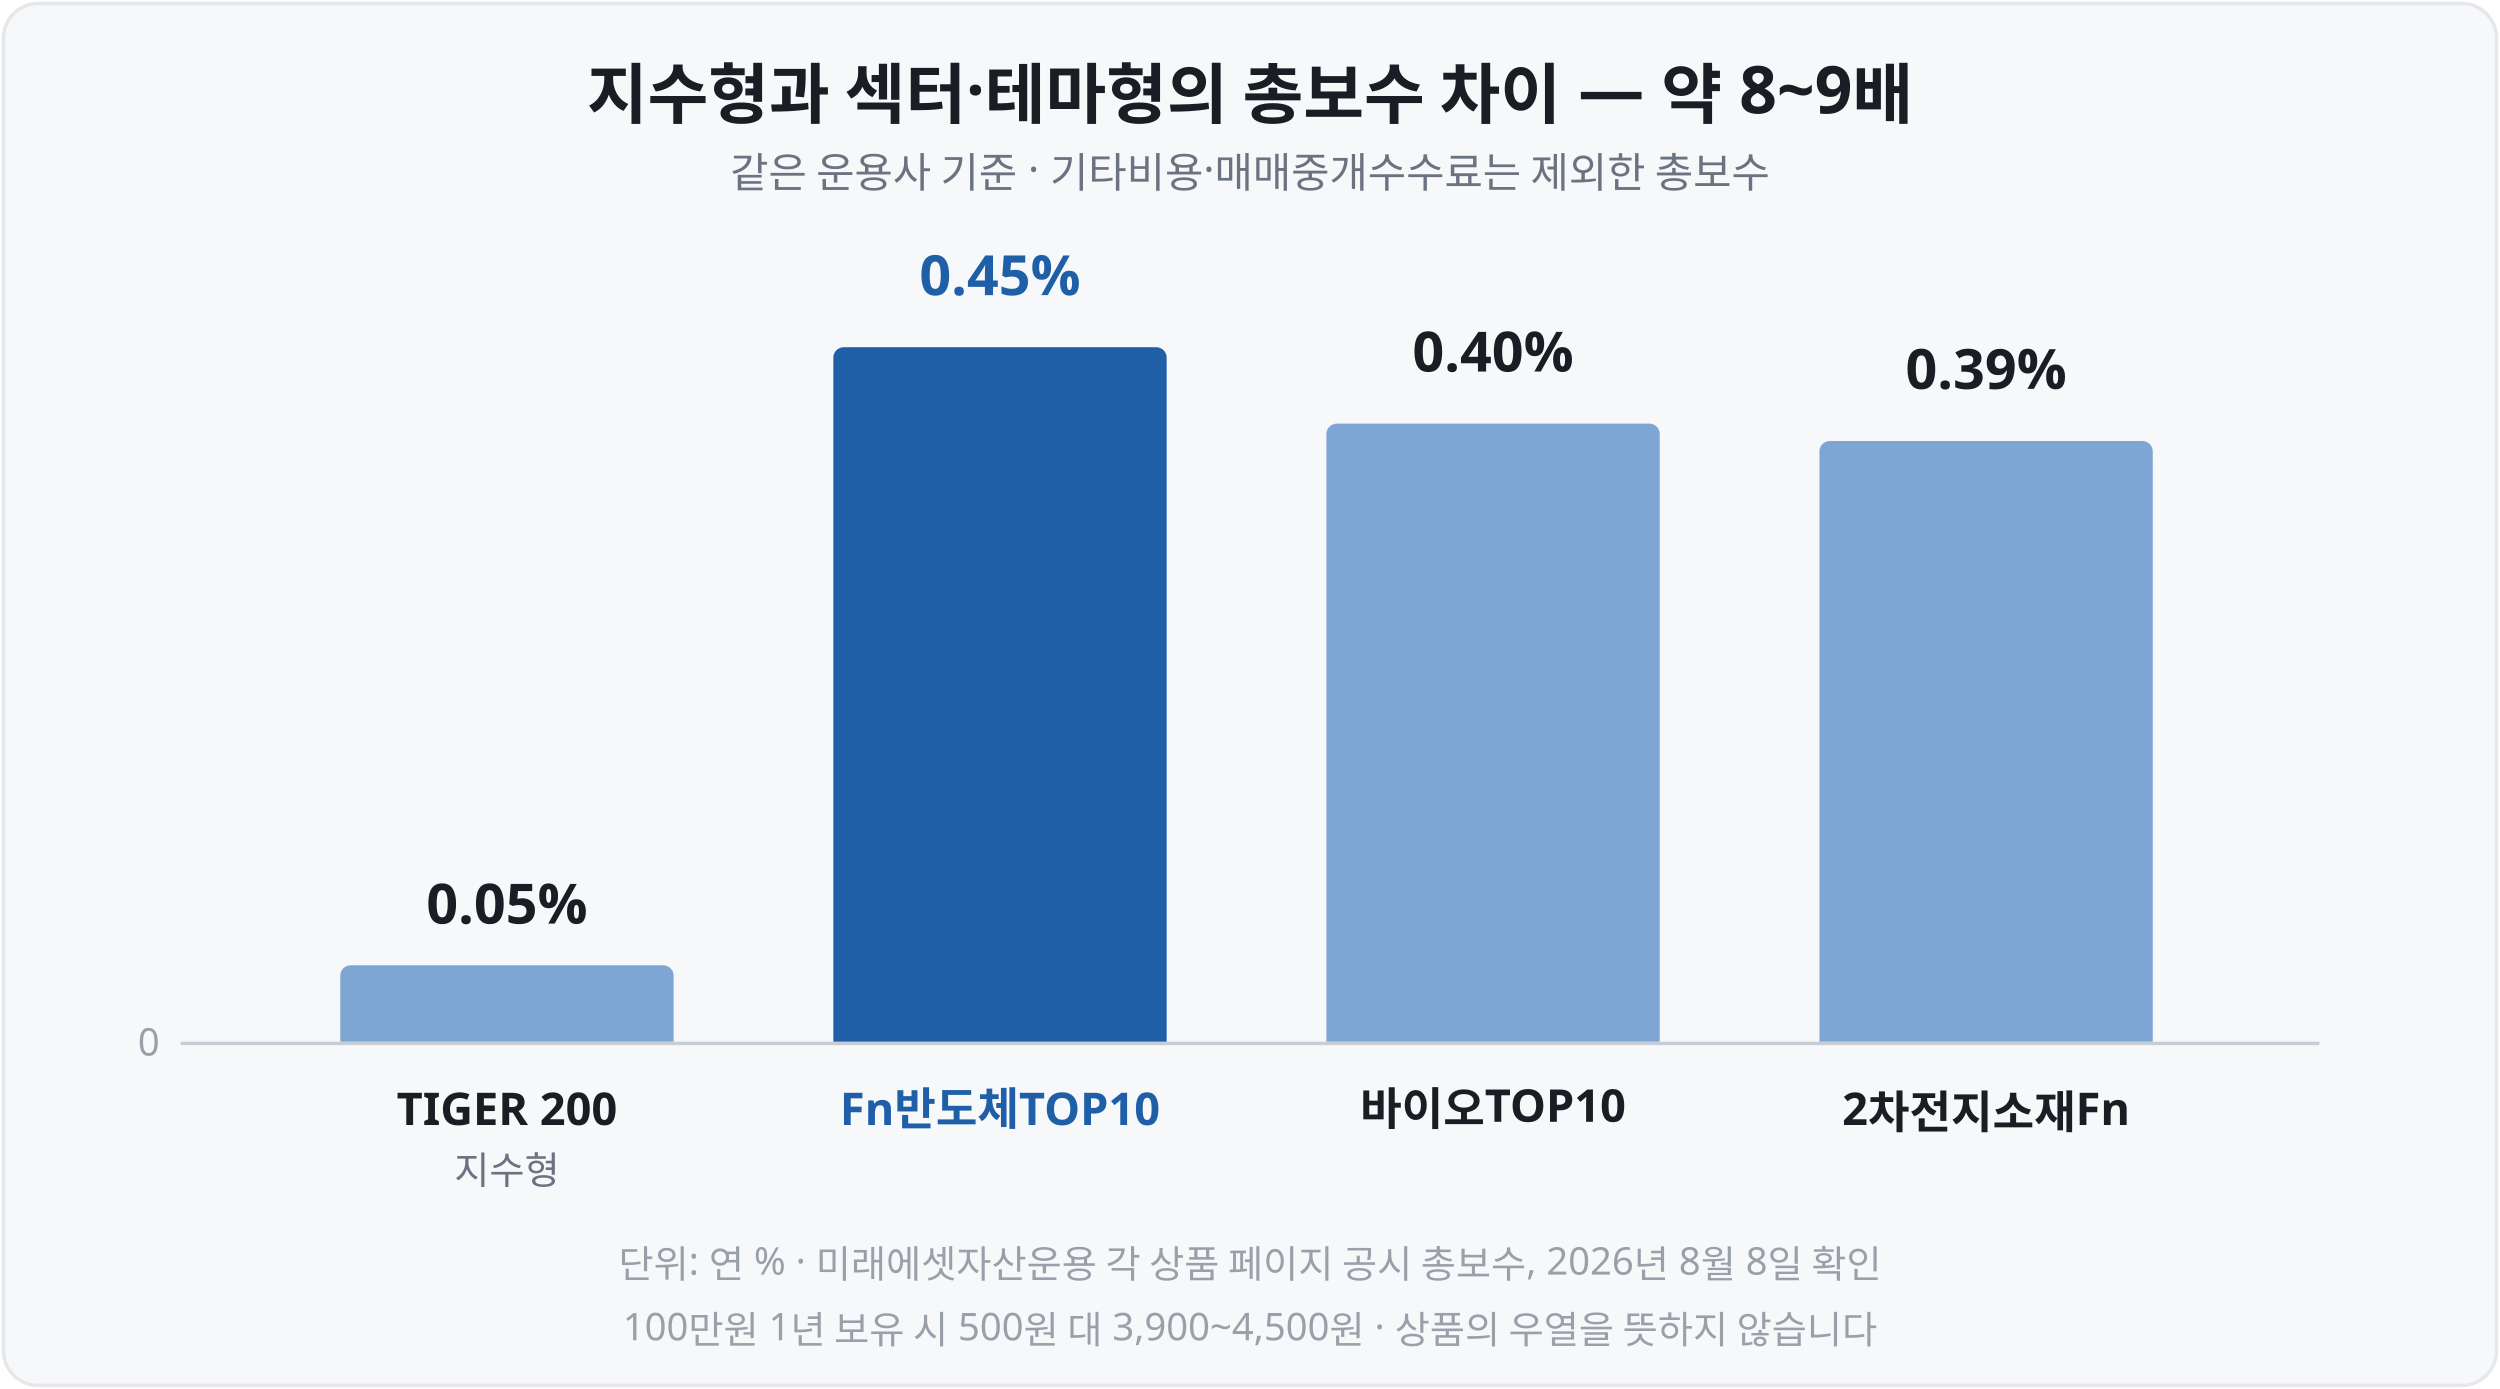
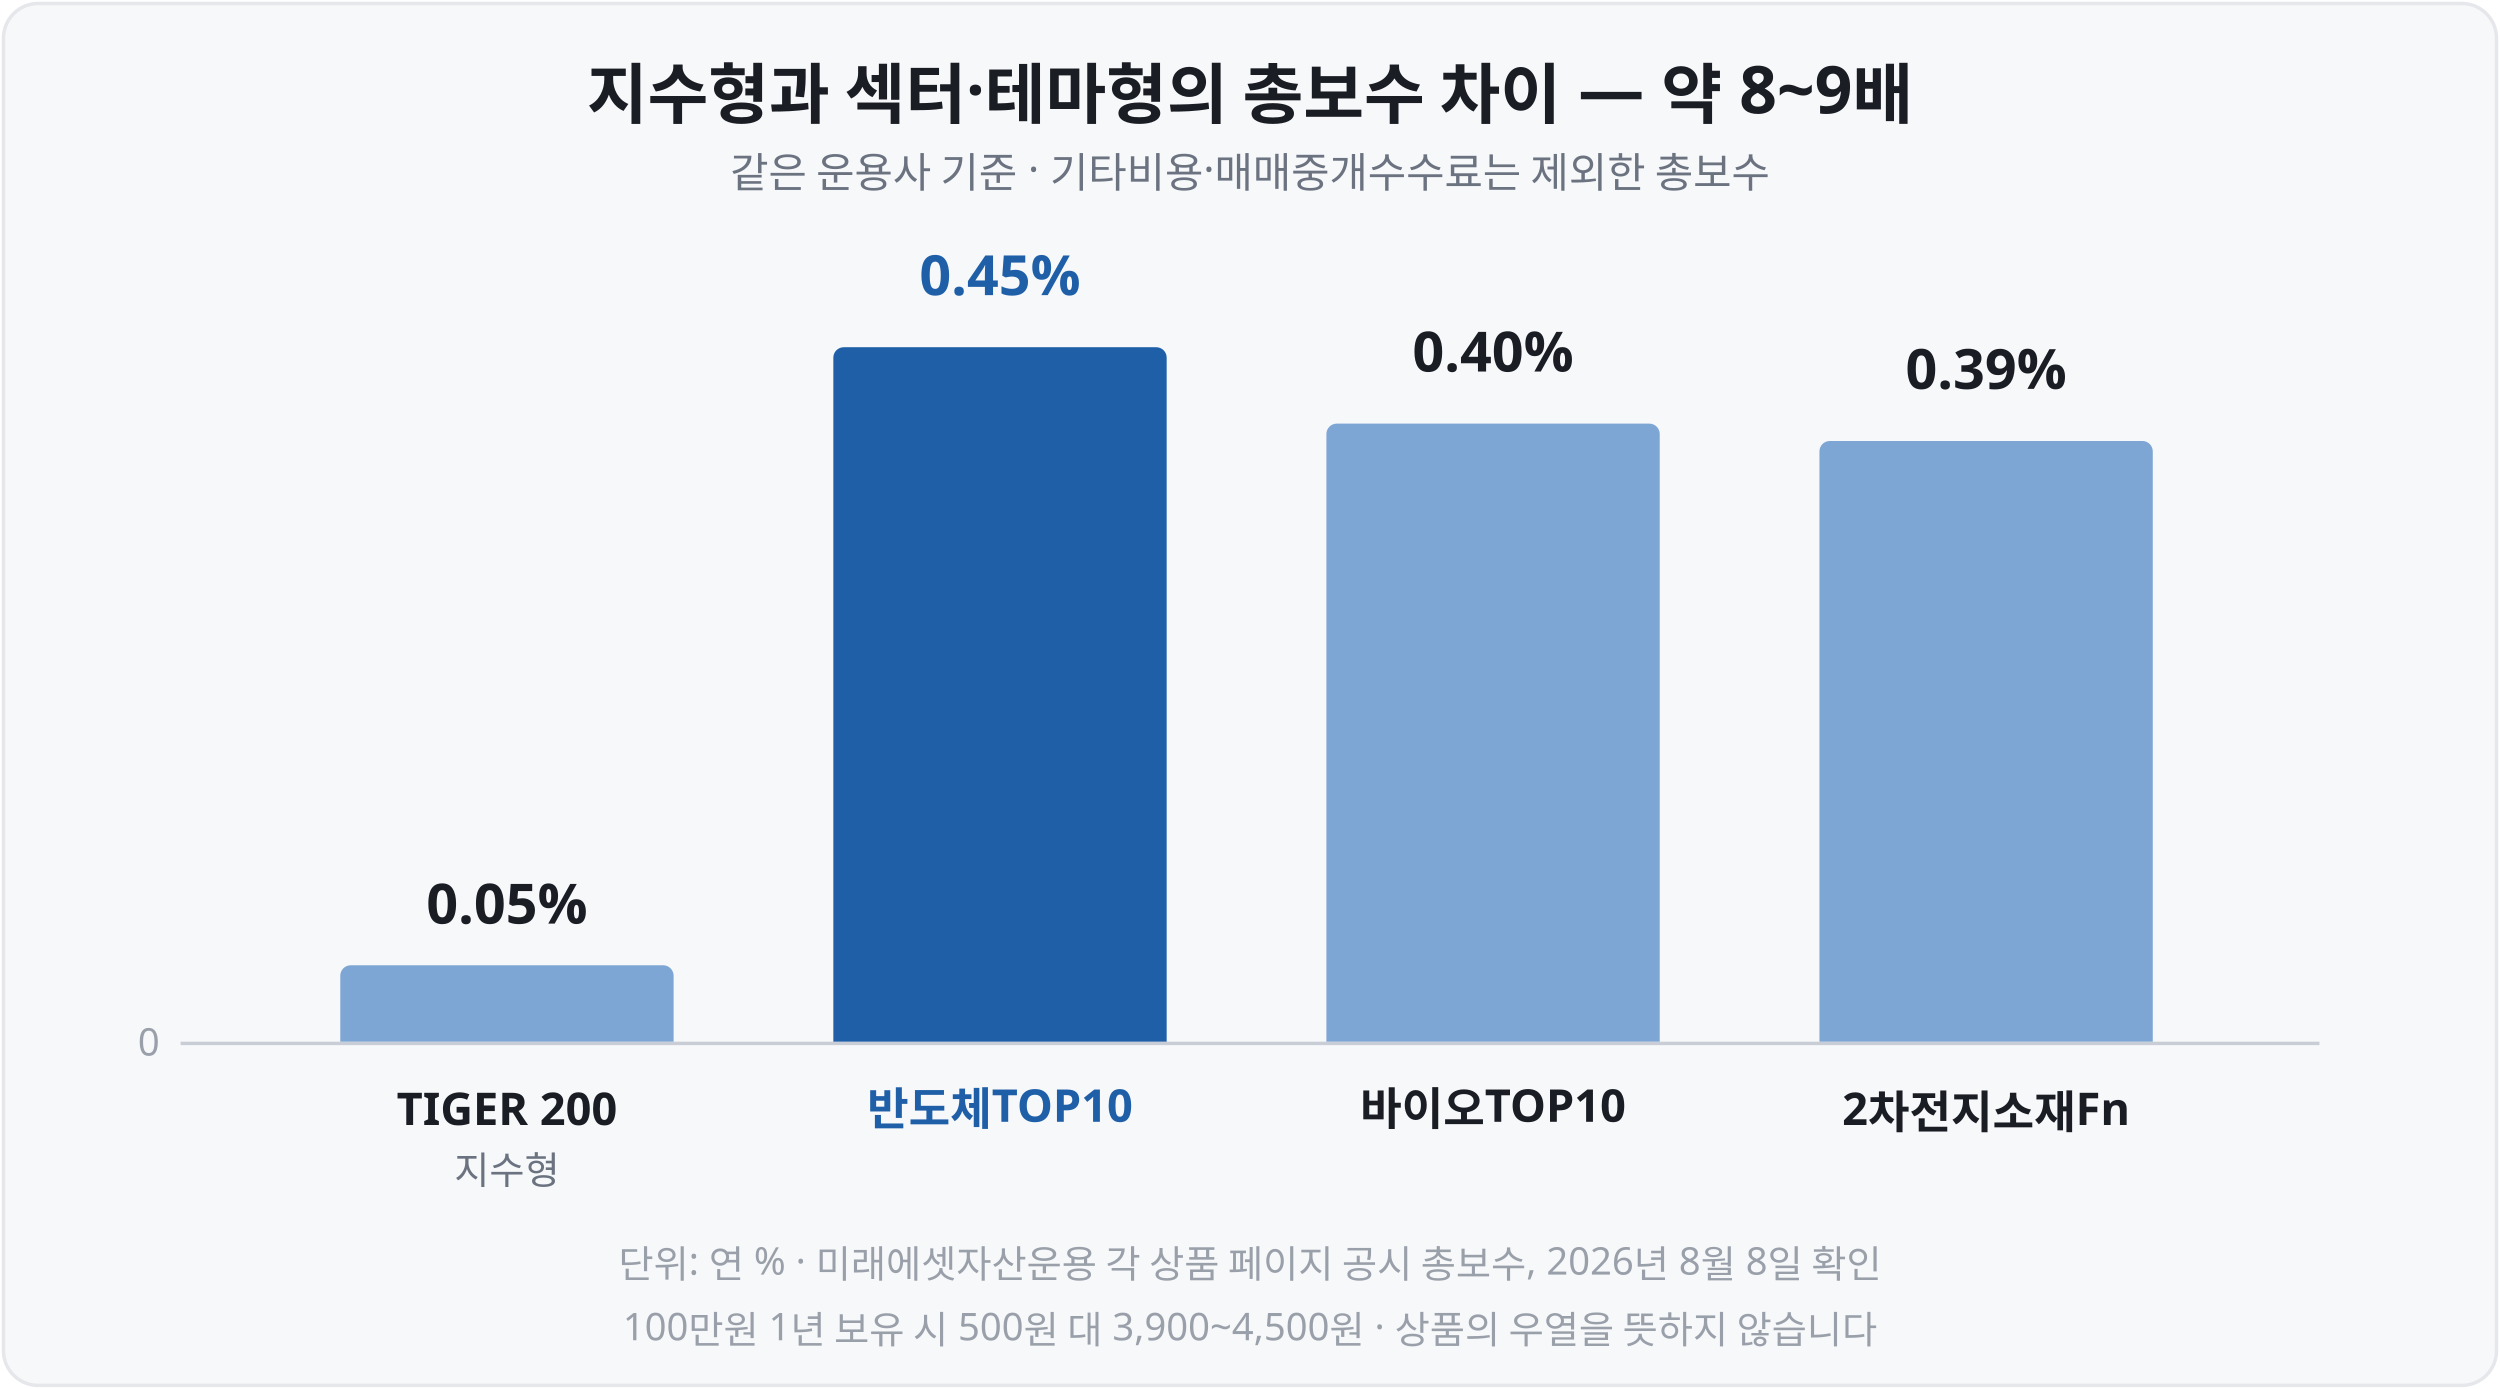
<svg xmlns="http://www.w3.org/2000/svg" viewBox="0 0 720 400" width="720" height="400" font-family="'Apple SD Gothic Neo', 'Noto Sans KR', sans-serif">
  <rect x="1" y="1" width="718" height="398" rx="10" fill="#f7f8fa" stroke="#e5e7eb" />
  <text x="360" y="34" text-anchor="middle" font-size="19" font-weight="700" fill="#1a1d24">지수형과 섹터·테마형의 총보수 차이 — 약 8~9배</text>
  <text x="360" y="54" text-anchor="middle" font-size="12" fill="#6b7280">같은 운용사 기준 · 기타비용·매매중개수수료는 제외한 총보수</text>
  <rect x="52" y="300" width="616" height="1" fill="#c9ced6" />
  <text x="46" y="304" text-anchor="end" font-size="11" fill="#9aa0aa">0</text>
  <path d="M98 300 V281 A3 3 0 0 1 101 278 H191 A3 3 0 0 1 194 281 V300 Z" fill="#7ea6d4" />
  <text x="146" y="266" text-anchor="middle" font-size="16" font-weight="700" fill="#1a1d24">0.05%</text>
  <text x="146" y="324" text-anchor="middle" font-size="13" font-weight="700" fill="#1a1d24">TIGER 200</text>
  <text x="146" y="341" text-anchor="middle" font-size="11" fill="#6b7280">지수형</text>
  <path d="M240 300 V103 A3 3 0 0 1 243 100 H333 A3 3 0 0 1 336 103 V300 Z" fill="#1f5fa8" />
  <text x="288" y="85" text-anchor="middle" font-size="16" font-weight="700" fill="#1f5fa8">0.45%</text>
-   <text x="288" y="324" text-anchor="middle" font-size="13" font-weight="700" fill="#1f5fa8">Fn반도체TOP10</text>
+   <text x="288" y="324" text-anchor="middle" font-size="13" font-weight="700" fill="#1f5fa8">반도체TOP10</text>
  <path d="M382 300 V125 A3 3 0 0 1 385 122 H475 A3 3 0 0 1 478 125 V300 Z" fill="#7ea6d4" />
  <text x="430" y="107" text-anchor="middle" font-size="16" font-weight="700" fill="#1a1d24">0.40%</text>
  <text x="430" y="324" text-anchor="middle" font-size="13" font-weight="700" fill="#1a1d24">바이오TOP10</text>
  <path d="M524 300 V130 A3 3 0 0 1 527 127 H617 A3 3 0 0 1 620 130 V300 Z" fill="#7ea6d4" />
  <text x="572" y="112" text-anchor="middle" font-size="16" font-weight="700" fill="#1a1d24">0.39%</text>
  <text x="572" y="324" text-anchor="middle" font-size="13" font-weight="700" fill="#1a1d24">2차전지소재Fn</text>
  <text x="360" y="368" text-anchor="middle" font-size="11" fill="#9aa0aa">단위: 연 % · 미래에셋자산운용 각 상품 페이지 공시 총보수, 2026년 8월 8일 확인</text>
  <text x="360" y="386" text-anchor="middle" font-size="11" fill="#9aa0aa">100만원 1년 보유 시 500원 대 3,900~4,500원 · 상품의 우열을 뜻하지 않습니다</text>
</svg>
